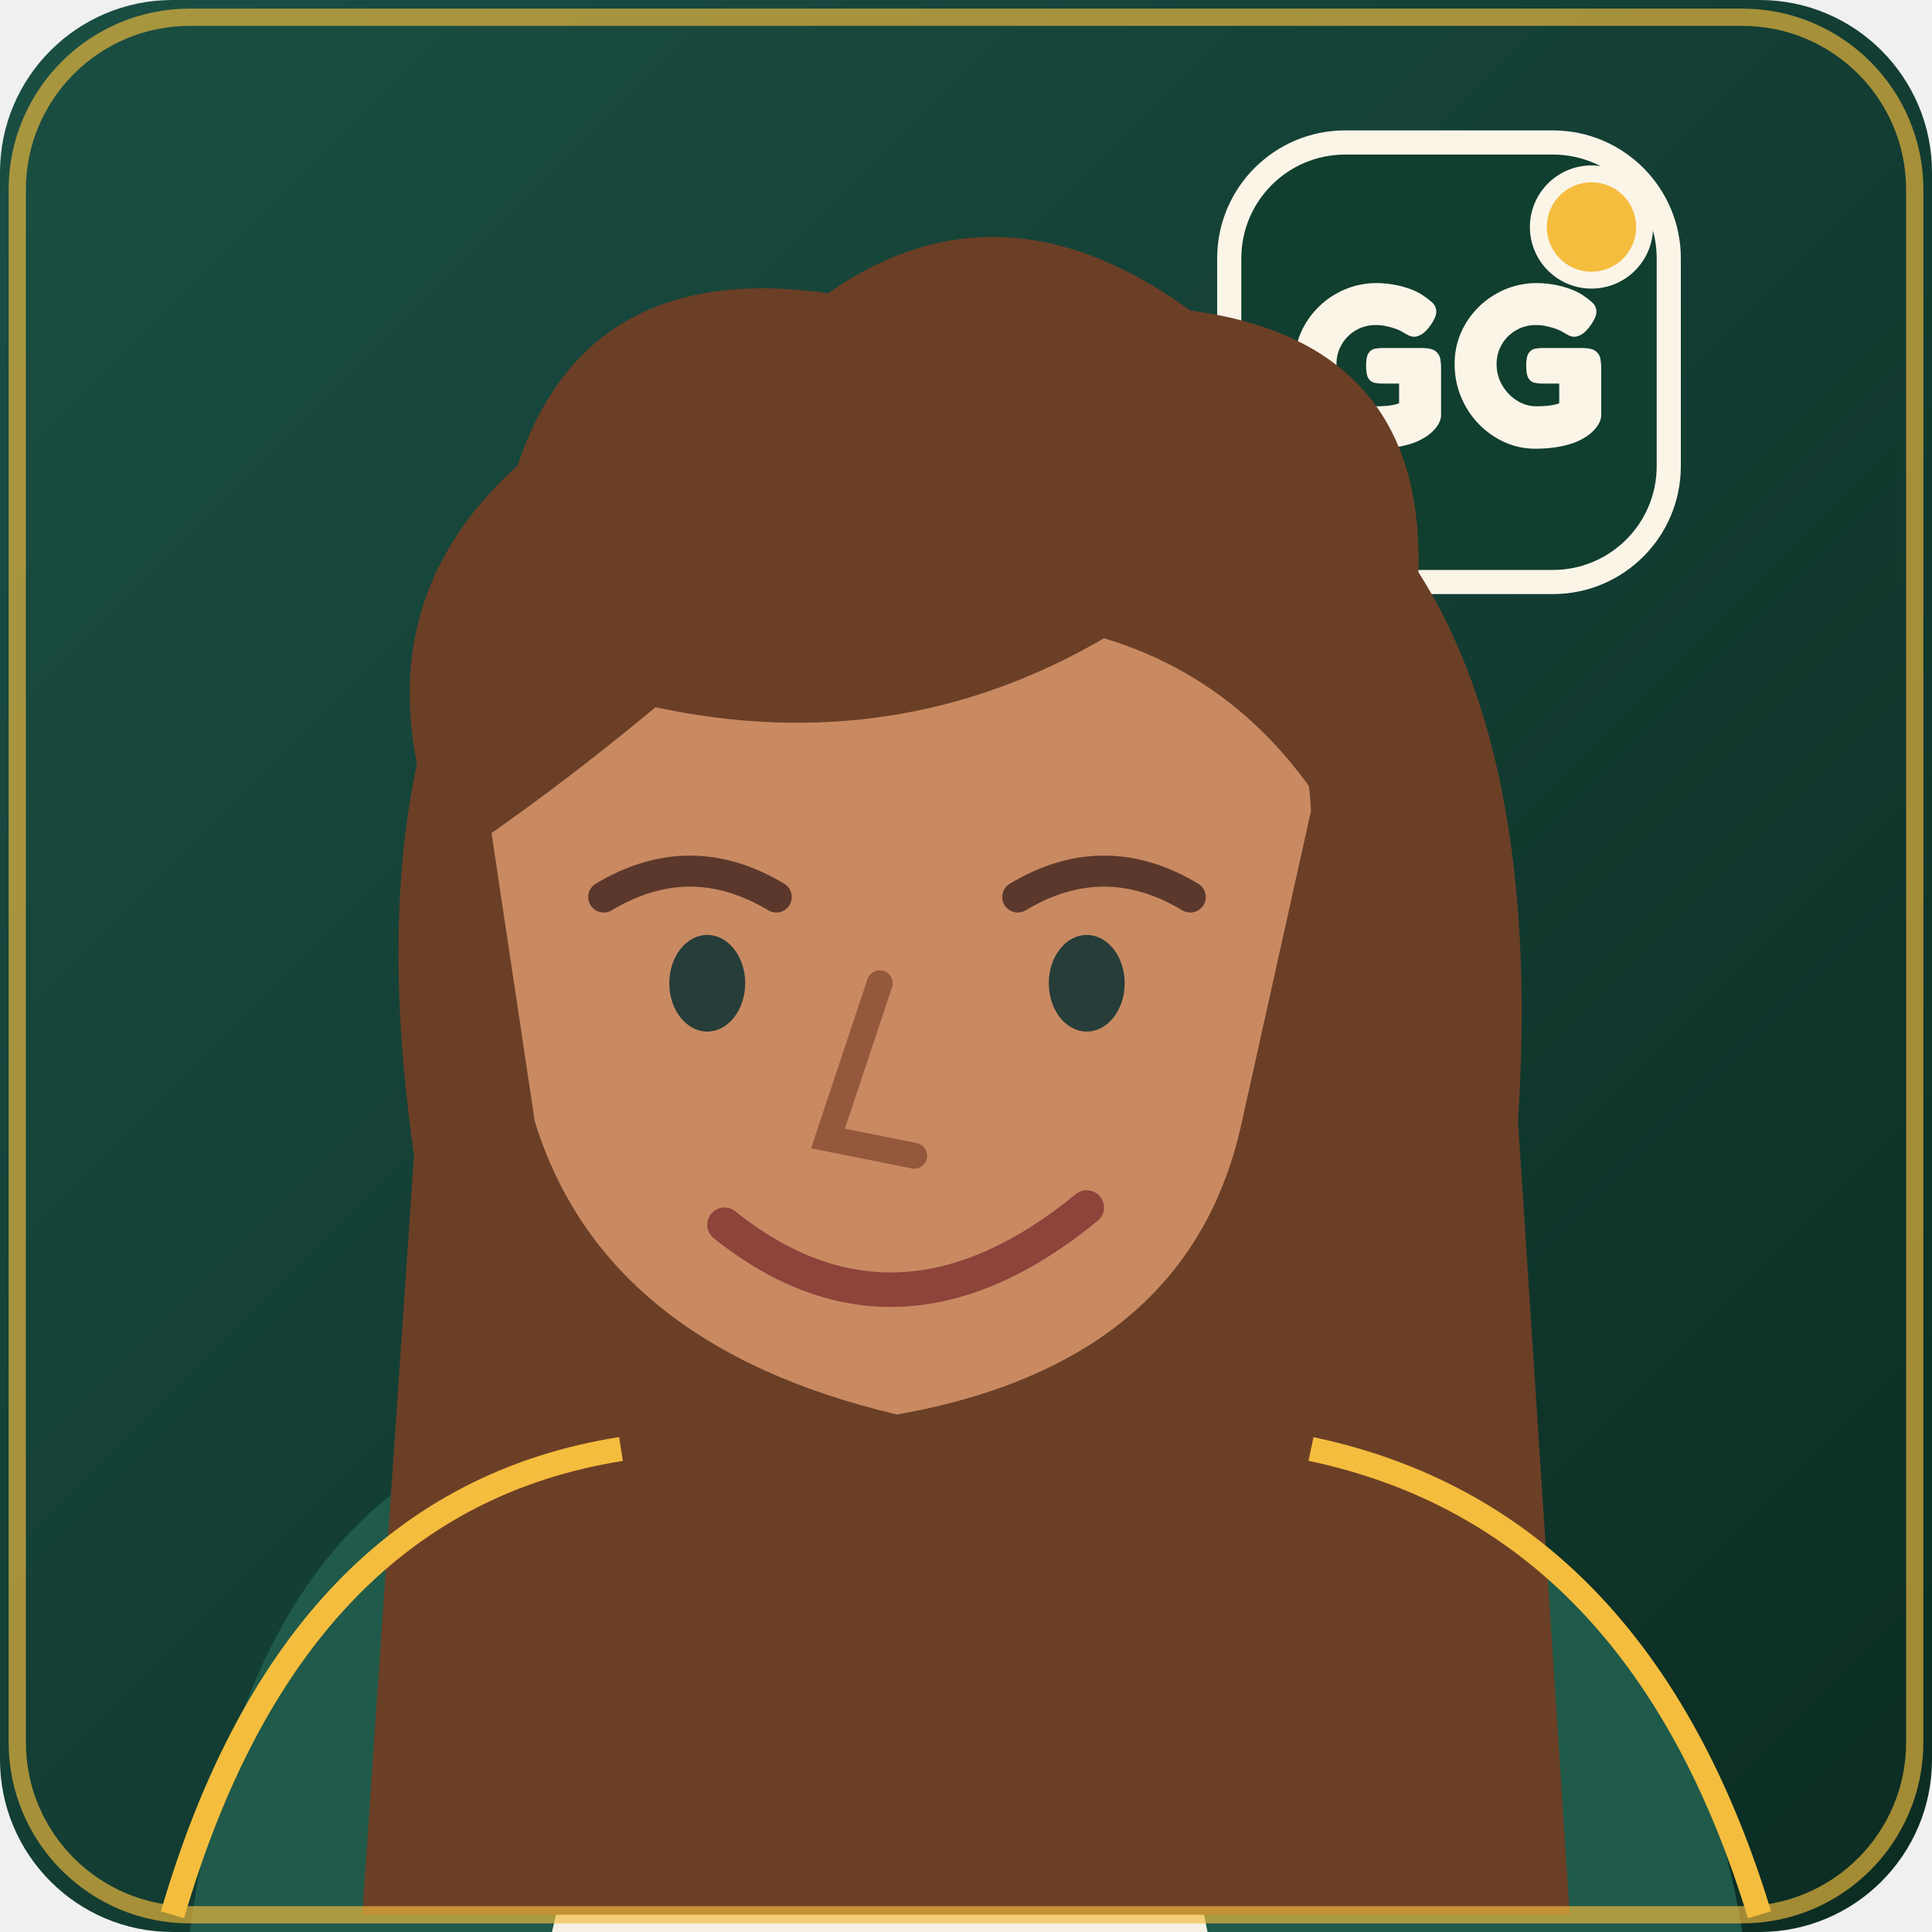
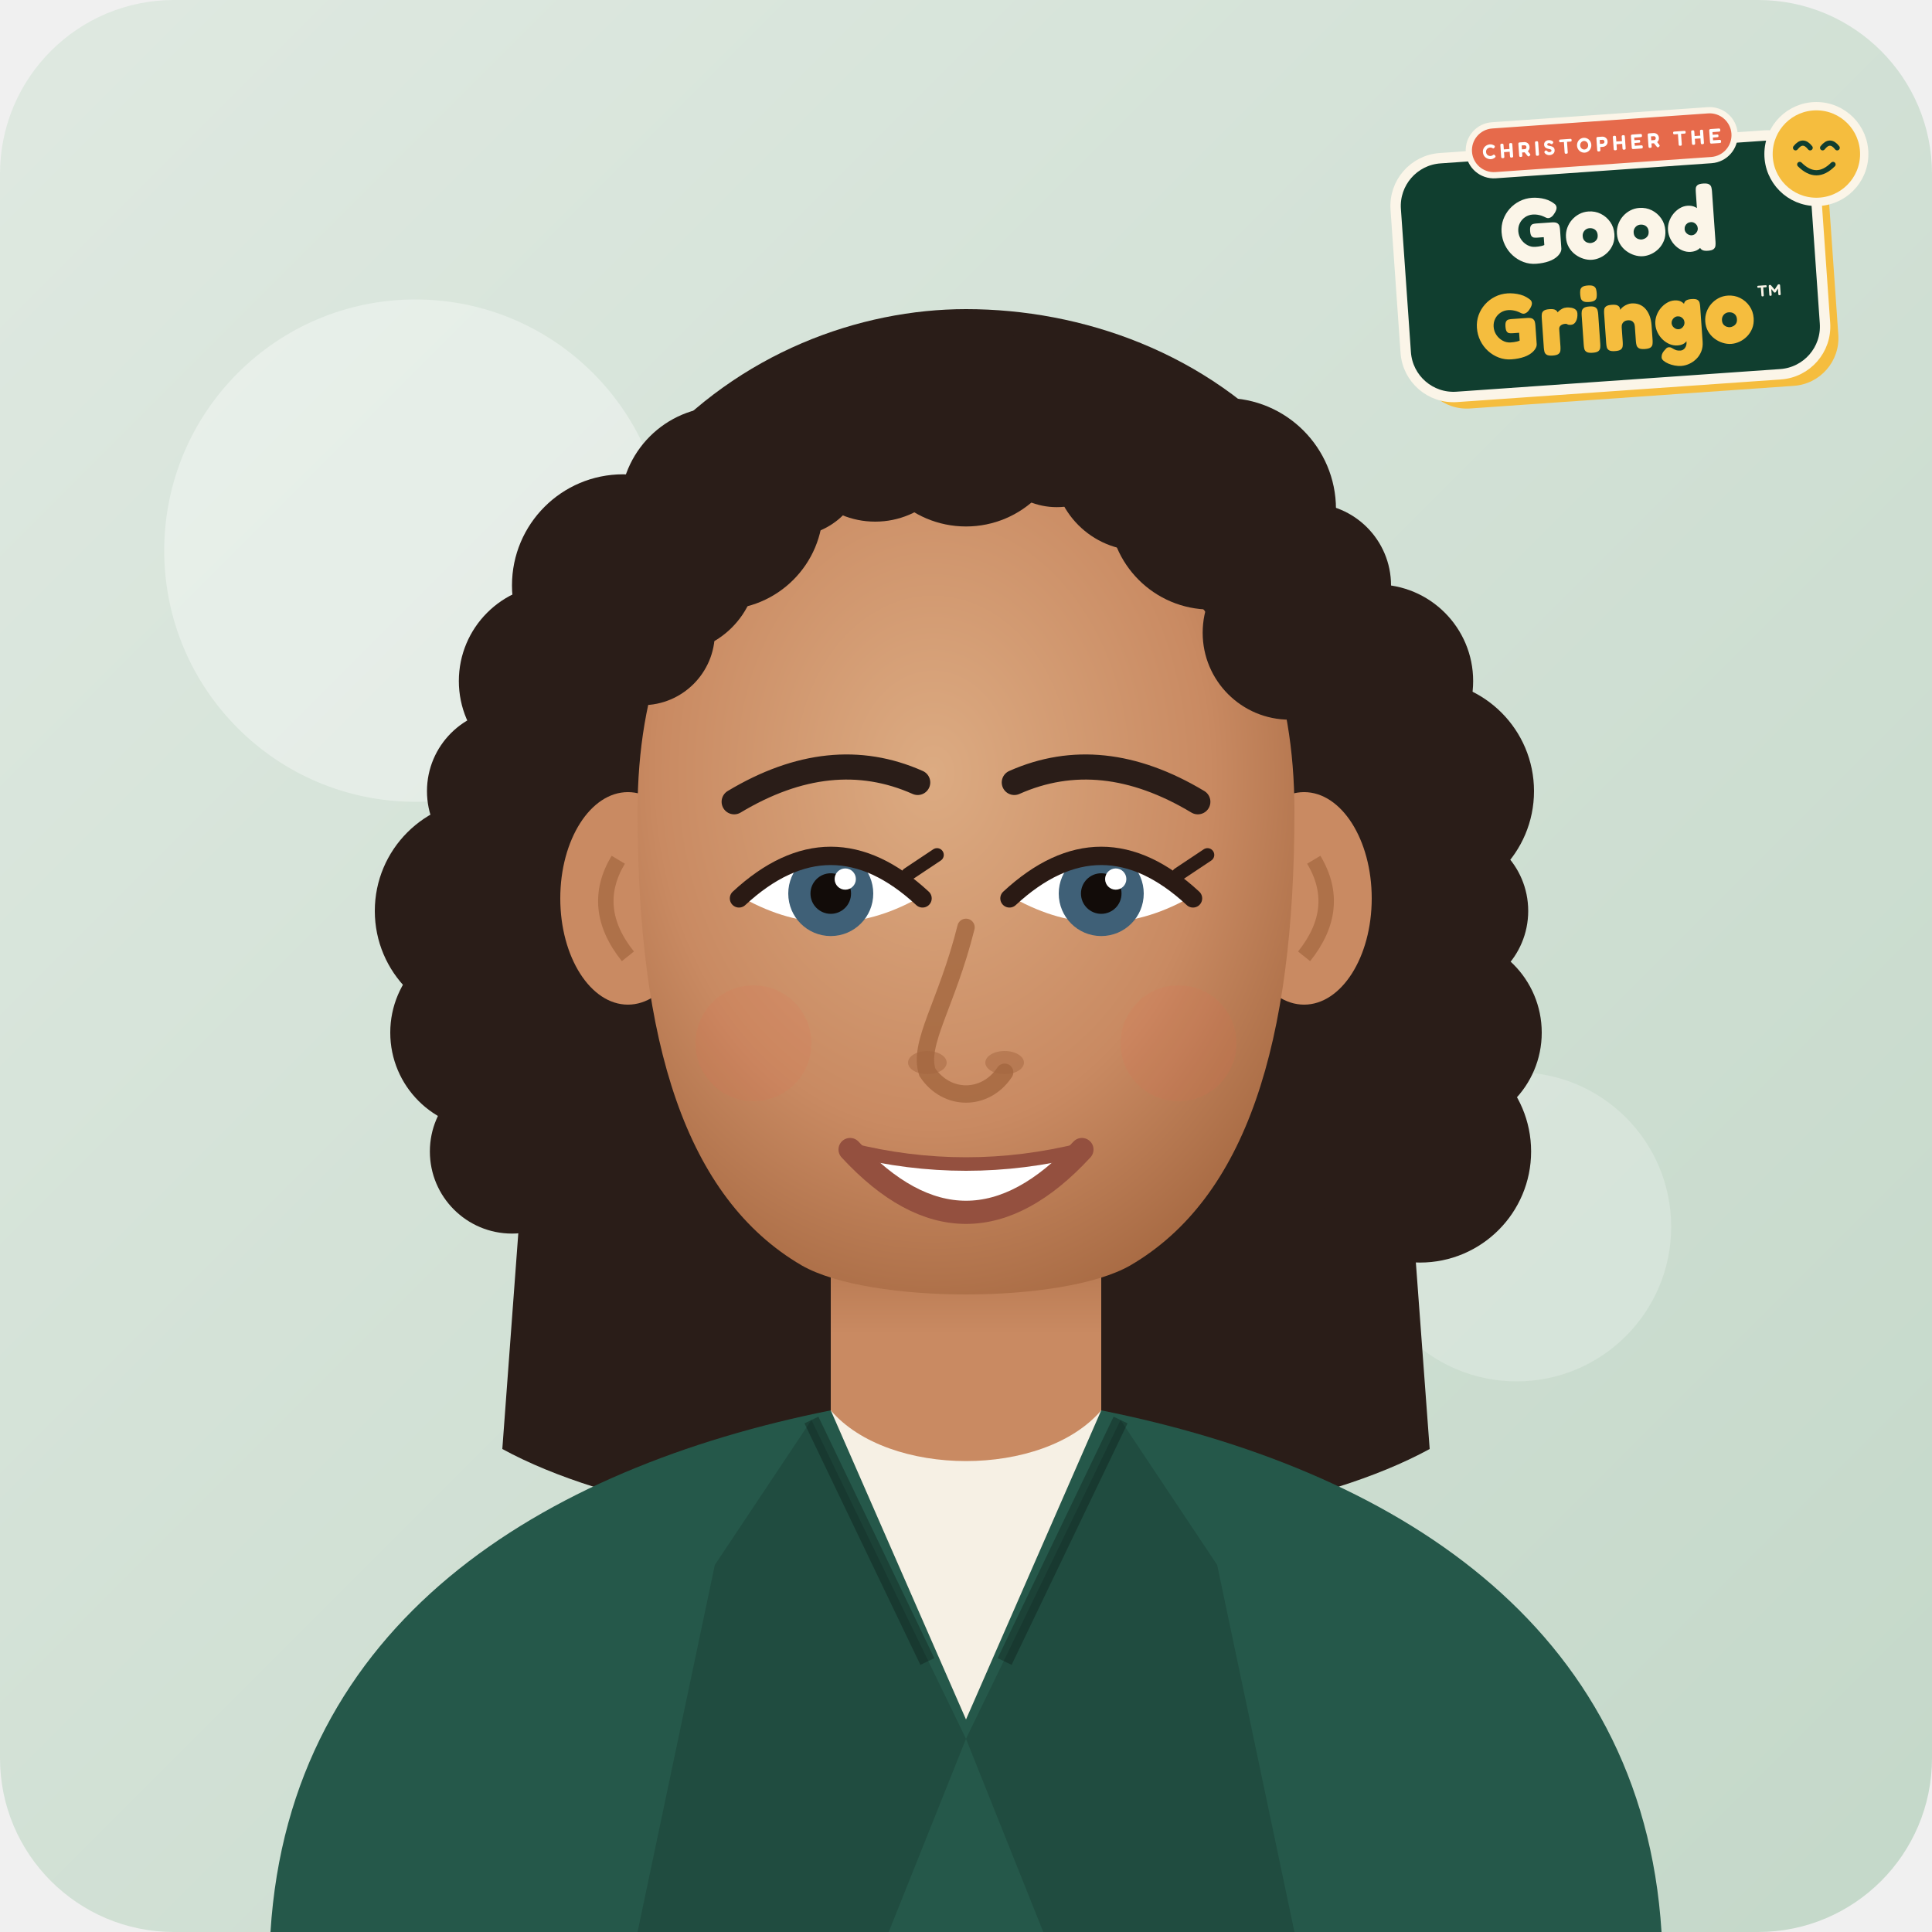
- <svg xmlns="http://www.w3.org/2000/svg" viewBox="0 0 112 112" role="img" aria-label="Cartoon portrait: AI persona, Partnerships, Mexico">
+ <svg xmlns="http://www.w3.org/2000/svg" viewBox="0 0 200 200" role="img" aria-label="Cartoon portrait: AI persona, Partnerships, Mexico">
  <defs>
    <linearGradient id="bg" x1="0" y1="0" x2="1" y2="1">
-       <stop stop-color="#1b4f44" />
-       <stop offset="1" stop-color="#0b2c22" />
+       <stop stop-color="#dfe9e1" />
+       <stop offset="1" stop-color="#c4d8c9" />
+     </linearGradient>
+     <radialGradient id="sk" cx="45%" cy="38%" r="70%">
+       <stop offset="0" stop-color="#dcab82" />
+       <stop offset=".6" stop-color="#c98a62" />
+       <stop offset="1" stop-color="#a3663f" />
+     </radialGradient>
+     <linearGradient id="nk" x1="0" y1="0" x2="0" y2="1">
+       <stop stop-color="#a3663f" />
+       <stop offset=".55" stop-color="#c98a62" />
    </linearGradient>
  </defs>
-   <rect width="112" height="112" rx="10" fill="url(#bg)" />
-   <svg x="70" y="7" width="28" height="28" viewBox="0 0 400 400">
-     <rect x="18" y="18" width="364" height="364" rx="96" fill="#103E2F" stroke="#FBF5E8" stroke-width="20" />
-     <path d="M138.92 271.61Q125.24 271.61 113.175 266.1Q101.11 260.59 91.8 250.9Q82.49 241.21 77.265 228.48Q72.04 215.75 72.04 201.31Q72.04 187.44 77.36 175.375Q82.68 163.31 92.085 154.095Q101.49 144.88 113.84 139.655Q126.19 134.43 140.25 134.43Q146.33 134.43 153.36 135.57Q160.39 136.71 167.135 139.085Q173.88 141.46 178.82 144.88Q182.81 147.54 186.135 150.58Q189.46 153.62 189.46 158.18Q189.46 160.46 188.32 163.12Q187.18 165.78 185.09 168.82Q181.48 174.14 177.87 176.515Q174.26 178.89 171.03 178.89Q168.94 178.89 166.755 177.845Q164.57 176.8 160.77 174.52Q159.63 173.76 156.4 172.525Q153.17 171.29 148.705 170.245Q144.24 169.2 139.3 169.2Q130.37 169.2 122.96 173.475Q115.55 177.75 111.18 185.16Q106.81 192.57 106.81 201.69Q106.81 211.0 111.37 218.885Q115.93 226.77 123.435 231.615Q130.94 236.46 139.68 236.46Q143.1 236.46 146.425 236.27Q149.75 236.08 152.98 235.51Q156.21 234.94 158.68 233.99V217.65H144.62Q141.2 217.65 138.16 216.985Q135.12 216.32 133.22 213.28Q131.32 210.24 131.32 202.83Q131.32 195.42 133.41 192.38Q135.5 189.34 138.73 188.77Q141.96 188.2 145.19 188.2H178.44Q186.04 188.39 189.08 190.955Q192.12 193.52 192.785 197.13Q193.45 200.74 193.45 204.73V243.68Q193.45 249.0 188.89 254.605Q184.33 260.21 176.54 264.2Q171.79 266.67 165.9 268.285Q160.01 269.9 153.265 270.755Q146.52 271.61 138.92 271.61ZM271.53 271.61Q257.85 271.61 245.785 266.1Q233.72 260.59 224.41 250.9Q215.1 241.21 209.875 228.48Q204.65 215.75 204.65 201.31Q204.65 187.44 209.97 175.375Q215.29 163.31 224.695 154.095Q234.1 144.88 246.45 139.655Q258.8 134.43 272.86 134.43Q278.94 134.43 285.97 135.57Q293.0 136.71 299.745 139.085Q306.49 141.46 311.43 144.88Q315.42 147.54 318.745 150.58Q322.07 153.62 322.07 158.18Q322.07 160.46 320.93 163.12Q319.79 165.78 317.7 168.82Q314.09 174.14 310.48 176.515Q306.87 178.89 303.64 178.89Q301.55 178.89 299.365 177.845Q297.18 176.8 293.38 174.52Q292.24 173.76 289.01 172.525Q285.78 171.29 281.315 170.245Q276.85 169.2 271.91 169.2Q262.98 169.2 255.57 173.475Q248.16 177.75 243.79 185.16Q239.42 192.57 239.42 201.69Q239.42 211.0 243.98 218.885Q248.54 226.77 256.045 231.615Q263.55 236.46 272.29 236.46Q275.71 236.46 279.035 236.27Q282.36 236.08 285.59 235.51Q288.82 234.94 291.29 233.99V217.65H277.23Q273.81 217.65 270.77 216.985Q267.73 216.32 265.83 213.28Q263.93 210.24 263.93 202.83Q263.93 195.42 266.02 192.38Q268.11 189.34 271.34 188.77Q274.57 188.2 277.8 188.2H311.05Q318.65 188.39 321.69 190.955Q324.73 193.52 325.395 197.13Q326.06 200.74 326.06 204.73V243.68Q326.06 249.0 321.5 254.605Q316.94 260.21 309.15 264.2Q304.4 266.67 298.51 268.285Q292.62 269.9 285.875 270.755Q279.13 271.61 271.53 271.61Z" fill="#FBF5E8" />
-     <circle cx="318" cy="88" r="44" fill="#F5BD3E" stroke="#FBF5E8" stroke-width="14" />
+   <rect width="200" height="200" rx="18" fill="url(#bg)" />
+   <circle cx="43" cy="57" r="26" fill="#fff" opacity=".35" />
+   <circle cx="157" cy="127" r="16" fill="#fff" opacity=".22" />
+   <path d="M56 96 C50 50 78 32 100 32 C124 32 152 50 144 96 L148 150 C126 162 74 162 52 150 Z" fill="#2a1d18" />
+   <circle cx="53.0" cy="119.2" r="8.5" fill="#2a1d18" />
+   <circle cx="50.4" cy="106.9" r="10.0" fill="#2a1d18" />
+   <circle cx="50.3" cy="94.3" r="11.5" fill="#2a1d18" />
+   <circle cx="52.7" cy="81.9" r="8.5" fill="#2a1d18" />
+   <circle cx="57.5" cy="70.5" r="10.0" fill="#2a1d18" />
+   <circle cx="64.5" cy="60.6" r="11.5" fill="#2a1d18" />
+   <circle cx="73.2" cy="52.7" r="8.5" fill="#2a1d18" />
+   <circle cx="83.4" cy="47.2" r="10.0" fill="#2a1d18" />
+   <circle cx="94.4" cy="44.4" r="11.5" fill="#2a1d18" />
+   <circle cx="105.6" cy="44.4" r="8.5" fill="#2a1d18" />
+   <circle cx="116.6" cy="47.2" r="10.0" fill="#2a1d18" />
+   <circle cx="126.8" cy="52.7" r="11.5" fill="#2a1d18" />
+   <circle cx="135.5" cy="60.6" r="8.5" fill="#2a1d18" />
+   <circle cx="142.5" cy="70.5" r="10.0" fill="#2a1d18" />
+   <circle cx="147.3" cy="81.9" r="11.5" fill="#2a1d18" />
+   <circle cx="149.7" cy="94.3" r="8.5" fill="#2a1d18" />
+   <circle cx="149.6" cy="106.9" r="10.0" fill="#2a1d18" />
+   <circle cx="147.0" cy="119.2" r="11.5" fill="#2a1d18" />
+   <path d="M28 200 C30 168 56 152 86 146 L114 146 C144 152 170 168 172 200 Z" fill="#25584a" />
+   <path d="M86 146 L100 178 L114 146 Z" fill="#f6f0e4" />
+   <path d="M84 147 L100 180 L92 200 L66 200 L74 162 Z M116 147 L100 180 L108 200 L134 200 L126 162 Z" fill="#000" fill-opacity=".14" />
+   <path d="M84 147 L96 172 M116 147 L104 172" stroke="#000" stroke-opacity=".25" stroke-width="1.6" />
+   <path d="M86 122 L86 146 C92 153 108 153 114 146 L114 122 Z" fill="url(#nk)" />
+   <ellipse cx="65" cy="93" rx="7" ry="11" fill="#c98a62" />
+   <ellipse cx="135" cy="93" rx="7" ry="11" fill="#c98a62" />
+   <path d="M64 89 Q61 94 65 99 M136 89 Q139 94 135 99" fill="none" stroke="#a3663f" stroke-width="1.6" opacity=".7" />
+   <path d="M66 84 C66 58 82 47 100 47 C118 47 134 58 134 84 C134 108 129 124 117 131 C110 135 90 135 83 131 C71 124 66 108 66 84 Z" fill="url(#sk)" />
+   <path d="M76 83 Q86 77 95 81" fill="none" stroke="#2a1d18" stroke-width="2.6" stroke-linecap="round" />
+   <path d="M105 81 Q114 77 124 83" fill="none" stroke="#2a1d18" stroke-width="2.6" stroke-linecap="round" />
+   <path d="M77 93 Q86 85 95 93 Q86 98 77 93 Z" fill="#ffffff" />
+   <circle cx="86" cy="92.5" r="4.4" fill="#3f6077" />
+   <circle cx="86" cy="92.5" r="2.1" fill="#120c09" />
+   <circle cx="87.5" cy="91" r="1.1" fill="#fff" />
+   <path d="M76.5 93 Q86 84.2 95.5 93" fill="none" stroke="#2a1a14" stroke-width="1.9" stroke-linecap="round" />
+   <path d="M94 90.5 l3 -2" stroke="#2a1a14" stroke-width="1.4" stroke-linecap="round" />
+   <path d="M105 93 Q114 85 123 93 Q114 98 105 93 Z" fill="#ffffff" />
+   <circle cx="114" cy="92.5" r="4.4" fill="#3f6077" />
+   <circle cx="114" cy="92.5" r="2.1" fill="#120c09" />
+   <circle cx="115.5" cy="91" r="1.1" fill="#fff" />
+   <path d="M104.5 93 Q114 84.2 123.5 93" fill="none" stroke="#2a1a14" stroke-width="1.9" stroke-linecap="round" />
+   <path d="M122 90.5 l3 -2" stroke="#2a1a14" stroke-width="1.4" stroke-linecap="round" />
+   <path d="M100 96 C98 104 95 108 96 111 C98 114 102 114 104 111" fill="none" stroke="#a3663f" stroke-width="1.8" stroke-linecap="round" opacity=".8" />
+   <ellipse cx="96" cy="110" rx="2" ry="1.2" fill="#a3663f" opacity=".5" />
+   <ellipse cx="104" cy="110" rx="2" ry="1.2" fill="#a3663f" opacity=".5" />
+   <path d="M88 119 Q100 132 112 119 Q100 122 88 119 Z" fill="#fff" />
+   <path d="M88 119 Q100 132 112 119" fill="none" stroke="#94503f" stroke-width="2.4" stroke-linecap="round" />
+   <path d="M88 119 Q100 122 112 119" fill="none" stroke="#94503f" stroke-width="1.4" />
+   <circle cx="78" cy="108" r="6" fill="#e66a4b" opacity=".12" />
+   <circle cx="122" cy="108" r="6" fill="#e66a4b" opacity=".12" />
+   <circle cx="66.5" cy="65.5" r="7.5" fill="#2a1d18" />
+   <circle cx="69.4" cy="58.6" r="9.0" fill="#2a1d18" />
+   <circle cx="74.7" cy="52.6" r="10.5" fill="#2a1d18" />
+   <circle cx="82.0" cy="48.0" r="7.5" fill="#2a1d18" />
+   <circle cx="90.6" cy="45.0" r="9.0" fill="#2a1d18" />
+   <circle cx="100.0" cy="44.0" r="10.5" fill="#2a1d18" />
+   <circle cx="109.4" cy="45.0" r="7.5" fill="#2a1d18" />
+   <circle cx="118.0" cy="48.0" r="9.0" fill="#2a1d18" />
+   <circle cx="125.3" cy="52.6" r="10.5" fill="#2a1d18" />
+   <circle cx="130.6" cy="58.6" r="7.5" fill="#2a1d18" />
+   <circle cx="133.5" cy="65.5" r="9.0" fill="#2a1d18" />
+   <svg x="140" y="6" width="56" height="41" viewBox="0 0 520 380">
+     <g transform="rotate(-4 260 200)">
+       <rect x="58" y="96" width="404" height="230" rx="46" fill="#F5BD3E" />
+       <rect x="46" y="84" width="404" height="230" rx="46" fill="#103E2F" stroke="#FBF5E8" stroke-width="10" />
+       <path d="M176.94 191.672Q170.604 191.672 165.016 189.12Q159.428 186.568 155.116 182.08Q150.804 177.592 148.384 171.696Q145.964 165.8 145.964 159.112Q145.964 152.688 148.428 147.1Q150.892 141.512 155.248 137.244Q159.604 132.976 165.324 130.556Q171.044 128.136 177.556 128.136Q180.372 128.136 183.628 128.664Q186.884 129.192 190.008 130.292Q193.132 131.392 195.42 132.976Q197.268 134.208 198.808 135.616Q200.348 137.024 200.348 139.136Q200.348 140.192 199.82 141.424Q199.292 142.656 198.324 144.064Q196.652 146.528 194.98 147.628Q193.308 148.728 191.812 148.728Q190.844 148.728 189.832 148.244Q188.82 147.76 187.06 146.704Q186.532 146.352 185.036 145.78Q183.54 145.208 181.472 144.724Q179.404 144.24 177.116 144.24Q172.98 144.24 169.548 146.22Q166.116 148.2 164.092 151.632Q162.068 155.064 162.068 159.288Q162.068 163.6 164.18 167.252Q166.292 170.904 169.768 173.148Q173.244 175.392 177.292 175.392Q178.876 175.392 180.416 175.304Q181.956 175.216 183.452 174.952Q184.948 174.688 186.092 174.248V166.68H179.58Q177.996 166.68 176.588 166.372Q175.18 166.064 174.3 164.656Q173.42 163.248 173.42 159.816Q173.42 156.384 174.388 154.976Q175.356 153.568 176.852 153.304Q178.348 153.04 179.844 153.04H195.244Q198.764 153.128 200.172 154.316Q201.58 155.504 201.888 157.176Q202.196 158.848 202.196 160.696V178.736Q202.196 181.2 200.084 183.796Q197.972 186.392 194.364 188.24Q192.164 189.384 189.436 190.132Q186.708 190.88 183.584 191.276Q180.46 191.672 176.94 191.672ZM230.796 191.584Q226.748 191.584 222.612 189.956Q218.476 188.328 215.0 185.292Q211.524 182.256 209.456 177.988Q207.388 173.72 207.388 168.44Q207.388 163.6 209.236 159.376Q211.084 155.152 214.296 151.94Q217.508 148.728 221.688 146.88Q225.868 145.032 230.62 145.032Q237.132 145.032 242.412 148.156Q247.692 151.28 250.86 156.56Q254.028 161.84 254.028 168.352Q254.028 173.896 251.916 178.208Q249.804 182.52 246.372 185.512Q242.94 188.504 238.848 190.044Q234.756 191.584 230.796 191.584ZM230.62 175.48Q231.94 175.48 233.656 174.82Q235.372 174.16 236.648 172.576Q237.924 170.992 237.924 168.264Q237.924 166.064 237.0 164.48Q236.076 162.896 234.404 162.016Q232.732 161.136 230.532 161.136Q228.596 161.136 227.012 162.06Q225.428 162.984 224.46 164.612Q223.492 166.24 223.492 168.352Q223.492 170.992 224.724 172.576Q225.956 174.16 227.628 174.82Q229.3 175.48 230.62 175.48ZM279.9 191.584Q275.852 191.584 271.716 189.956Q267.58 188.328 264.104 185.292Q260.628 182.256 258.56 177.988Q256.492 173.72 256.492 168.44Q256.492 163.6 258.34 159.376Q260.188 155.152 263.4 151.94Q266.612 148.728 270.792 146.88Q274.972 145.032 279.724 145.032Q286.236 145.032 291.516 148.156Q296.796 151.28 299.964 156.56Q303.132 161.84 303.132 168.352Q303.132 173.896 301.02 178.208Q298.908 182.52 295.476 185.512Q292.044 188.504 287.952 190.044Q283.86 191.584 279.9 191.584ZM279.724 175.48Q281.044 175.48 282.76 174.82Q284.476 174.16 285.752 172.576Q287.028 170.992 287.028 168.264Q287.028 166.064 286.104 164.48Q285.18 162.896 283.508 162.016Q281.836 161.136 279.636 161.136Q277.7 161.136 276.116 162.06Q274.532 162.984 273.564 164.612Q272.596 166.24 272.596 168.352Q272.596 170.992 273.828 172.576Q275.06 174.16 276.732 174.82Q278.404 175.48 279.724 175.48ZM326.012 190.616Q322.052 190.616 318.4 188.812Q314.748 187.008 311.888 183.884Q309.028 180.76 307.356 176.712Q305.684 172.664 305.684 168.264Q305.684 164.04 307.356 160.08Q309.028 156.12 311.932 152.996Q314.836 149.872 318.488 148.024Q322.14 146.176 326.012 146.176Q330.236 146.176 333.316 147.98Q336.396 149.784 338.42 152.864Q340.444 155.944 341.456 159.904Q342.468 163.864 342.556 168.088Q342.644 172.4 341.676 176.404Q340.708 180.408 338.684 183.62Q336.66 186.832 333.536 188.724Q330.412 190.616 326.012 190.616ZM328.124 174.776Q329.796 174.776 331.204 173.896Q332.612 173.016 333.492 171.564Q334.372 170.112 334.372 168.44Q334.372 166.68 333.536 165.272Q332.7 163.864 331.292 162.984Q329.884 162.104 328.036 162.104Q326.276 162.104 324.824 162.94Q323.372 163.776 322.536 165.228Q321.7 166.68 321.7 168.44Q321.7 170.112 322.58 171.564Q323.46 173.016 324.956 173.896Q326.452 174.776 328.124 174.776ZM342.556 190.704Q339.036 190.704 337.276 189.648Q335.516 188.592 334.9 186.304V133.944Q334.9 132.008 335.12 130.16Q335.34 128.312 336.924 127.124Q338.508 125.936 342.468 125.936Q346.516 125.936 348.144 127.08Q349.772 128.224 350.124 130.028Q350.476 131.832 350.476 133.856V182.696Q350.476 184.632 350.124 186.48Q349.772 188.328 348.144 189.516Q346.516 190.704 342.556 190.704Z" fill="#FBF5E8" />
+       <path d="M146.888 281.672Q140.552 281.672 134.964 279.12Q129.376 276.568 125.064 272.08Q120.752 267.592 118.332 261.696Q115.912 255.8 115.912 249.112Q115.912 242.688 118.376 237.1Q120.84 231.512 125.196 227.244Q129.552 222.976 135.272 220.556Q140.992 218.136 147.504 218.136Q150.32 218.136 153.576 218.664Q156.832 219.192 159.956 220.292Q163.08 221.392 165.368 222.976Q167.216 224.208 168.756 225.616Q170.296 227.024 170.296 229.136Q170.296 230.192 169.768 231.424Q169.24 232.656 168.272 234.064Q166.6 236.528 164.928 237.628Q163.256 238.728 161.76 238.728Q160.792 238.728 159.78 238.244Q158.768 237.76 157.008 236.704Q156.48 236.352 154.984 235.78Q153.488 235.208 151.42 234.724Q149.352 234.24 147.064 234.24Q142.928 234.24 139.496 236.22Q136.064 238.2 134.04 241.632Q132.016 245.064 132.016 249.288Q132.016 253.6 134.128 257.252Q136.24 260.904 139.716 263.148Q143.192 265.392 147.24 265.392Q148.824 265.392 150.364 265.304Q151.904 265.216 153.4 264.952Q154.896 264.688 156.04 264.248V256.68H149.528Q147.944 256.68 146.536 256.372Q145.128 256.064 144.248 254.656Q143.368 253.248 143.368 249.816Q143.368 246.384 144.336 244.976Q145.304 243.568 146.8 243.304Q148.296 243.04 149.792 243.04H165.192Q168.712 243.128 170.12 244.316Q171.528 245.504 171.836 247.176Q172.144 248.848 172.144 250.696V268.736Q172.144 271.2 170.032 273.796Q167.92 276.392 164.312 278.24Q162.112 279.384 159.384 280.132Q156.656 280.88 153.532 281.276Q150.408 281.672 146.888 281.672ZM186.664 280.792Q182.704 280.792 181.032 279.604Q179.36 278.416 179.052 276.524Q178.744 274.632 178.744 272.696V244.008Q178.744 241.984 179.096 240.18Q179.448 238.376 181.12 237.232Q182.792 236.088 186.752 236.088Q190.624 236.088 192.252 237.144Q193.88 238.2 194.232 239.476Q194.584 240.752 194.584 241.456L193.176 240.928Q193.176 240.928 193.88 240.136Q194.584 239.344 195.948 238.288Q197.312 237.232 199.204 236.44Q201.096 235.648 203.472 235.648Q204.264 235.648 205.452 235.78Q206.64 235.912 208.004 236.264Q209.368 236.616 210.556 237.32Q211.744 238.024 212.492 239.168Q213.24 240.312 213.24 241.984Q213.24 246.384 211.348 249.464Q209.456 252.544 206.376 252.544Q204.704 252.544 204.0 252.324Q203.296 252.104 202.988 251.884Q202.68 251.664 202.284 251.444Q201.888 251.224 200.832 251.224Q199.512 251.224 198.412 251.532Q197.312 251.84 196.476 252.456Q195.64 253.072 195.2 253.908Q194.76 254.744 194.76 255.712V272.872Q194.76 274.808 194.408 276.656Q194.056 278.504 192.384 279.648Q190.712 280.792 186.664 280.792ZM225.12 280.792Q221.16 280.792 219.488 279.604Q217.816 278.416 217.508 276.568Q217.2 274.72 217.2 272.784V244.096Q217.2 242.16 217.552 240.356Q217.904 238.552 219.576 237.364Q221.248 236.176 225.208 236.176Q229.168 236.176 230.796 237.364Q232.424 238.552 232.776 240.4Q233.128 242.248 233.128 244.272V272.872Q233.128 274.808 232.776 276.656Q232.424 278.504 230.796 279.648Q229.168 280.792 225.12 280.792ZM225.12 231.864Q221.16 231.864 219.488 230.676Q217.816 229.488 217.508 227.64Q217.2 225.792 217.2 223.856Q217.2 221.832 217.552 220.028Q217.904 218.224 219.576 217.08Q221.248 215.936 225.208 215.936Q229.168 215.936 230.796 217.124Q232.424 218.312 232.776 220.16Q233.128 222.008 233.128 223.944Q233.128 225.88 232.776 227.728Q232.424 229.576 230.796 230.72Q229.168 231.864 225.12 231.864ZM246.768 280.704Q242.808 280.704 241.136 279.516Q239.464 278.328 239.156 276.48Q238.848 274.632 238.848 272.696V243.744Q238.848 241.808 239.2 240.048Q239.552 238.288 241.224 237.188Q242.896 236.088 246.856 236.088Q250.464 236.088 252.092 237.012Q253.72 237.936 254.16 239.256Q254.6 240.576 254.556 241.676Q254.512 242.776 254.688 243.04L253.984 243.568Q253.896 242.248 254.996 240.928Q256.096 239.608 257.9 238.508Q259.704 237.408 261.772 236.748Q263.84 236.088 265.688 236.088Q270.088 236.088 273.432 237.76Q276.776 239.432 279.02 242.468Q281.264 245.504 282.408 249.552Q283.552 253.6 283.552 258.352V272.784Q283.552 274.72 283.2 276.568Q282.848 278.416 281.22 279.56Q279.592 280.704 275.544 280.704Q271.496 280.704 269.824 279.516Q268.152 278.328 267.8 276.48Q267.448 274.632 267.448 272.696V258.352Q267.448 256.328 266.7 254.92Q265.952 253.512 264.588 252.764Q263.224 252.016 261.2 252.016Q259.264 252.016 257.812 252.808Q256.36 253.6 255.568 255.008Q254.776 256.416 254.776 258.352V272.784Q254.776 274.72 254.424 276.568Q254.072 278.416 252.444 279.56Q250.816 280.704 246.768 280.704ZM309.336 299.36Q306.256 299.36 303.044 298.524Q299.832 297.688 297.104 296.28Q294.376 294.872 292.704 293.244Q291.032 291.616 291.032 290.032Q291.032 288.272 291.692 286.776Q292.352 285.28 293.672 283.872Q295.08 282.376 296.136 281.496Q297.192 280.616 298.688 280.616Q300.008 280.616 301.02 281.232Q302.032 281.848 303.088 282.596Q304.144 283.344 305.684 283.96Q307.224 284.576 309.6 284.576Q310.92 284.576 312.064 284.004Q313.208 283.432 314.044 282.42Q314.88 281.408 315.408 280.044Q315.936 278.68 315.936 277.096V240.84Q316.288 238.2 318.136 237.056Q319.984 235.912 323.768 235.912Q327.64 235.912 329.224 237.056Q330.808 238.2 331.116 240.004Q331.424 241.808 331.424 243.744V277.624Q331.424 282.816 329.444 286.864Q327.464 290.912 324.208 293.684Q320.952 296.456 317.08 297.908Q313.208 299.36 309.336 299.36ZM307.136 279.472Q303.264 279.472 299.7 277.712Q296.136 275.952 293.32 272.872Q290.504 269.792 288.876 265.876Q287.248 261.96 287.248 257.648Q287.248 253.512 288.876 249.64Q290.504 245.768 293.364 242.732Q296.224 239.696 299.788 237.892Q303.352 236.088 307.136 236.088Q311.008 236.088 313.516 237.672Q316.024 239.256 317.476 242.16Q318.928 245.064 319.544 249.068Q320.16 253.072 320.16 257.912Q320.16 264.6 319.06 269.44Q317.96 274.28 315.144 276.876Q312.328 279.472 307.136 279.472ZM309.248 263.984Q310.92 263.984 312.284 263.104Q313.648 262.224 314.484 260.816Q315.32 259.408 315.32 257.824Q315.32 256.064 314.484 254.656Q313.648 253.248 312.24 252.412Q310.832 251.576 309.072 251.576Q307.4 251.576 305.992 252.456Q304.584 253.336 303.748 254.744Q302.912 256.152 302.912 257.824Q302.912 259.408 303.792 260.816Q304.672 262.224 306.124 263.104Q307.576 263.984 309.248 263.984ZM358.704 281.584Q354.656 281.584 350.52 279.956Q346.384 278.328 342.908 275.292Q339.432 272.256 337.364 267.988Q335.296 263.72 335.296 258.44Q335.296 253.6 337.144 249.376Q338.992 245.152 342.204 241.94Q345.416 238.728 349.596 236.88Q353.776 235.032 358.528 235.032Q365.04 235.032 370.32 238.156Q375.6 241.28 378.768 246.56Q381.936 251.84 381.936 258.352Q381.936 263.896 379.824 268.208Q377.712 272.52 374.28 275.512Q370.848 278.504 366.756 280.044Q362.664 281.584 358.704 281.584ZM358.528 265.48Q359.848 265.48 361.564 264.82Q363.28 264.16 364.556 262.576Q365.832 260.992 365.832 258.264Q365.832 256.064 364.908 254.48Q363.984 252.896 362.312 252.016Q360.64 251.136 358.44 251.136Q356.504 251.136 354.92 252.06Q353.336 252.984 352.368 254.612Q351.4 256.24 351.4 258.352Q351.4 260.992 352.632 262.576Q353.864 264.16 355.536 264.82Q357.208 265.48 358.528 265.48Z" fill="#F5BD3E" />
+       <path d="M395.59 227.639Q395.845 227.639 396.059 227.684Q396.273 227.729 396.412 227.933Q396.55 228.137 396.55 228.621Q396.55 229.09 396.41 229.3Q396.269 229.51 396.048 229.553Q395.827 229.596 395.572 229.596H393.157V237.029Q393.157 237.317 393.1 237.572Q393.044 237.827 392.812 237.985Q392.579 238.143 392.02 238.143Q391.484 238.143 391.246 237.979Q391.008 237.816 390.959 237.559Q390.91 237.303 390.91 237.014V229.596H388.473Q388.229 229.596 388.008 229.548Q387.787 229.499 387.646 229.294Q387.505 229.09 387.505 228.61Q387.505 228.137 387.644 227.933Q387.783 227.729 388.01 227.684Q388.237 227.639 388.477 227.639ZM399.635 238.131Q399.107 238.131 398.869 237.972Q398.63 237.812 398.572 237.55Q398.514 237.287 398.514 236.98V228.782Q398.514 228.498 398.572 228.244Q398.63 227.991 398.87 227.826Q399.11 227.661 399.665 227.661Q400.052 227.661 400.241 227.71Q400.43 227.759 400.524 227.837Q400.618 227.916 400.715 228.029L404.094 232.581H403.877L407.259 228.025Q407.387 227.882 407.503 227.808Q407.619 227.732 407.81 227.697Q408.002 227.661 408.339 227.661Q408.883 227.661 409.121 227.826Q409.359 227.991 409.417 228.254Q409.475 228.516 409.475 228.812V237.01Q409.475 237.291 409.417 237.552Q409.359 237.812 409.119 237.972Q408.879 238.131 408.324 238.131Q407.784 238.131 407.546 237.966Q407.308 237.801 407.25 237.533Q407.192 237.265 407.192 236.98V231.632L404.953 234.798Q404.897 234.869 404.792 234.993Q404.687 235.116 404.499 235.212Q404.312 235.308 403.985 235.308Q403.659 235.308 403.47 235.212Q403.28 235.116 403.177 234.998Q403.074 234.88 403.007 234.79L400.783 231.644V237.01Q400.783 237.291 400.725 237.552Q400.667 237.812 400.429 237.972Q400.19 238.131 399.635 238.131Z" fill="#FBF5E8" />
+       <rect x="120" y="56" width="256" height="48" rx="24" fill="#E66A4B" stroke="#FBF5E8" stroke-width="6" />
+       <path d="M140.595 88.335Q139.715 88.335 138.735 88.062Q137.755 87.79 136.812 87.228Q135.87 86.665 135.108 85.798Q134.345 84.93 133.893 83.757Q133.44 82.585 133.44 81.09Q133.44 79.645 133.893 78.51Q134.345 77.375 135.1 76.535Q135.855 75.695 136.798 75.153Q137.74 74.61 138.735 74.34Q139.73 74.07 140.64 74.065Q141.655 74.065 142.415 74.3Q143.175 74.535 143.653 74.792Q144.13 75.05 144.265 75.14Q144.625 75.37 144.945 75.65Q145.265 75.93 145.275 76.375Q145.285 76.62 145.19 76.855Q145.095 77.09 144.915 77.34Q144.595 77.795 144.303 78.005Q144.01 78.215 143.72 78.215Q143.48 78.215 143.265 78.095Q143.05 77.975 142.74 77.775Q142.605 77.68 142.34 77.532Q142.075 77.385 141.633 77.257Q141.19 77.13 140.515 77.13Q139.825 77.13 139.11 77.377Q138.395 77.625 137.8 78.125Q137.205 78.625 136.845 79.392Q136.485 80.16 136.485 81.19Q136.485 82.235 136.853 82.998Q137.22 83.76 137.815 84.26Q138.41 84.76 139.125 85.007Q139.84 85.255 140.515 85.255Q141.115 85.255 141.543 85.142Q141.97 85.03 142.288 84.858Q142.605 84.685 142.815 84.55Q143.035 84.4 143.265 84.28Q143.495 84.16 143.735 84.16Q144.025 84.16 144.31 84.382Q144.595 84.605 144.9 85.075Q145.08 85.35 145.175 85.597Q145.27 85.845 145.26 86.075Q145.25 86.505 144.93 86.778Q144.61 87.05 144.25 87.265Q144.1 87.35 143.643 87.618Q143.185 87.885 142.425 88.11Q141.665 88.335 140.595 88.335ZM160.635 88.175Q159.905 88.175 159.588 87.957Q159.27 87.74 159.198 87.382Q159.125 87.025 159.125 86.64V75.715Q159.125 75.33 159.2 74.983Q159.275 74.635 159.593 74.418Q159.91 74.2 160.655 74.2Q161.4 74.2 161.71 74.418Q162.02 74.635 162.093 74.983Q162.165 75.33 162.165 75.735V86.66Q162.165 87.045 162.09 87.392Q162.015 87.74 161.698 87.957Q161.38 88.175 160.635 88.175ZM152.15 88.175Q151.42 88.175 151.103 87.957Q150.785 87.74 150.713 87.382Q150.64 87.025 150.64 86.64V75.715Q150.64 75.33 150.715 74.983Q150.79 74.635 151.108 74.418Q151.425 74.2 152.17 74.2Q152.915 74.2 153.225 74.418Q153.535 74.635 153.608 74.983Q153.68 75.33 153.68 75.735V86.66Q153.68 87.045 153.605 87.392Q153.53 87.74 153.213 87.957Q152.895 88.175 152.15 88.175ZM153.195 82.455V79.815H159.445L159.44 82.455ZM169.5 88.175Q168.77 88.175 168.453 87.957Q168.135 87.74 168.063 87.382Q167.99 87.025 167.99 86.64V75.71Q167.99 75.33 168.068 74.985Q168.145 74.64 168.463 74.42Q168.78 74.2 169.52 74.2H173.67Q174.505 74.2 175.363 74.502Q176.22 74.805 176.94 75.42Q177.66 76.035 178.103 76.957Q178.545 77.88 178.545 79.135Q178.545 79.98 178.293 80.765Q178.04 81.55 177.538 82.203Q177.035 82.855 176.3 83.328Q175.565 83.8 174.595 84.01H171.03V86.66Q171.03 87.045 170.955 87.392Q170.88 87.74 170.563 87.957Q170.245 88.175 169.5 88.175ZM177.945 87.78Q177.205 88.325 176.763 88.208Q176.32 88.09 175.835 87.425L172.315 82.385L175.745 81.94L178.32 85.635Q178.655 86.125 178.743 86.465Q178.83 86.805 178.64 87.105Q178.45 87.405 177.945 87.78ZM171.03 80.995H173.82Q174.09 80.995 174.39 80.893Q174.69 80.79 174.938 80.562Q175.185 80.335 175.345 79.98Q175.505 79.625 175.505 79.115Q175.505 78.545 175.268 78.125Q175.03 77.705 174.61 77.475Q174.19 77.245 173.63 77.245H171.03ZM185.545 88.19Q184.815 88.19 184.498 87.972Q184.18 87.755 184.108 87.398Q184.035 87.04 184.035 86.655V75.715Q184.035 75.33 184.11 74.983Q184.185 74.635 184.503 74.418Q184.82 74.2 185.565 74.2Q186.31 74.2 186.62 74.418Q186.93 74.635 187.003 74.983Q187.075 75.33 187.075 75.735V86.675Q187.075 87.06 187 87.407Q186.925 87.755 186.608 87.972Q186.29 88.19 185.545 88.19ZM197.3 88.385Q196.235 88.385 195.445 88.125Q194.655 87.865 194.11 87.49Q193.565 87.115 193.238 86.762Q192.91 86.41 192.79 86.225Q192.455 85.79 192.373 85.453Q192.29 85.115 192.46 84.78Q192.63 84.445 193.06 84.05Q193.47 83.675 193.845 83.645Q194.22 83.615 194.578 83.835Q194.935 84.055 195.275 84.46Q195.76 85.05 196.228 85.28Q196.695 85.51 197.22 85.51Q197.88 85.51 198.34 85.343Q198.8 85.175 199.043 84.83Q199.285 84.485 199.285 83.945Q199.285 83.505 198.953 83.232Q198.62 82.96 198.073 82.765Q197.525 82.57 196.853 82.38Q196.18 82.19 195.51 81.925Q195.065 81.76 194.638 81.525Q194.21 81.29 193.838 80.985Q193.465 80.68 193.19 80.26Q192.915 79.84 192.763 79.3Q192.61 78.76 192.61 78.065Q192.61 76.885 193.195 75.968Q193.78 75.05 194.813 74.517Q195.845 73.985 197.17 73.985Q198.07 73.985 198.745 74.14Q199.42 74.295 199.88 74.517Q200.34 74.74 200.613 74.95Q200.885 75.16 200.985 75.275Q201.545 75.8 201.6 76.172Q201.655 76.545 201.18 77.205Q200.67 77.9 200.185 77.98Q199.7 78.06 199.075 77.64Q198.84 77.415 198.598 77.235Q198.355 77.055 198.025 76.95Q197.695 76.845 197.15 76.845Q196.845 76.845 196.563 76.935Q196.28 77.025 196.078 77.185Q195.875 77.345 195.755 77.575Q195.635 77.805 195.635 78.085Q195.635 78.55 195.943 78.83Q196.25 79.11 196.765 79.278Q197.28 79.445 197.908 79.595Q198.535 79.745 199.19 79.945Q199.79 80.14 200.358 80.43Q200.925 80.72 201.365 81.165Q201.805 81.61 202.073 82.27Q202.34 82.93 202.34 83.885Q202.34 85.085 201.878 85.947Q201.415 86.81 200.66 87.345Q199.905 87.88 199.023 88.132Q198.14 88.385 197.3 88.385ZM218.03 74.185Q218.37 74.185 218.655 74.245Q218.94 74.305 219.125 74.578Q219.31 74.85 219.31 75.495Q219.31 76.12 219.123 76.4Q218.935 76.68 218.64 76.738Q218.345 76.795 218.005 76.795H214.785V86.705Q214.785 87.09 214.71 87.43Q214.635 87.77 214.325 87.98Q214.015 88.19 213.27 88.19Q212.555 88.19 212.238 87.972Q211.92 87.755 211.855 87.412Q211.79 87.07 211.79 86.685V76.795H208.54Q208.215 76.795 207.92 76.73Q207.625 76.665 207.438 76.392Q207.25 76.12 207.25 75.48Q207.25 74.85 207.435 74.578Q207.62 74.305 207.923 74.245Q208.225 74.185 208.545 74.185ZM231.1 88.38Q229.653 88.38 228.389 87.832Q227.125 87.285 226.168 86.31Q225.21 85.335 224.665 84.054Q224.12 82.773 224.12 81.309Q224.12 79.805 224.648 78.488Q225.176 77.171 226.111 76.178Q227.045 75.185 228.283 74.625Q229.521 74.065 230.932 74.065Q232.385 74.065 233.649 74.611Q234.913 75.157 235.861 76.137Q236.809 77.117 237.35 78.421Q237.89 79.725 237.89 81.233Q237.89 82.701 237.363 83.996Q236.835 85.29 235.895 86.28Q234.956 87.269 233.73 87.825Q232.505 88.38 231.1 88.38ZM230.995 85.335Q231.795 85.335 232.498 85.02Q233.2 84.705 233.728 84.15Q234.255 83.595 234.55 82.843Q234.845 82.091 234.845 81.226Q234.845 80.375 234.543 79.63Q234.24 78.885 233.71 78.315Q233.18 77.745 232.488 77.428Q231.797 77.11 231.008 77.11Q230.22 77.11 229.525 77.428Q228.83 77.745 228.3 78.312Q227.77 78.88 227.468 79.63Q227.165 80.379 227.165 81.234Q227.165 82.075 227.47 82.823Q227.776 83.571 228.303 84.135Q228.83 84.7 229.52 85.017Q230.209 85.335 230.995 85.335ZM244.695 88.175Q243.965 88.175 243.648 87.957Q243.33 87.74 243.258 87.382Q243.185 87.025 243.185 86.64V75.715Q243.185 75.335 243.263 74.987Q243.34 74.64 243.66 74.42Q243.98 74.2 244.715 74.2H248.825Q249.65 74.2 250.508 74.505Q251.365 74.81 252.095 75.433Q252.825 76.055 253.273 76.975Q253.72 77.895 253.72 79.14Q253.72 80.37 253.273 81.287Q252.825 82.205 252.093 82.817Q251.36 83.43 250.503 83.735Q249.645 84.04 248.805 84.04H246.23V86.66Q246.23 87.045 246.155 87.392Q246.08 87.74 245.763 87.957Q245.445 88.175 244.695 88.175ZM246.23 80.995H248.825Q249.265 80.995 249.693 80.805Q250.12 80.615 250.408 80.197Q250.695 79.78 250.695 79.115Q250.695 78.555 250.453 78.135Q250.21 77.715 249.788 77.48Q249.365 77.245 248.805 77.245H246.23ZM269.055 88.175Q268.325 88.175 268.008 87.957Q267.69 87.74 267.618 87.382Q267.545 87.025 267.545 86.64V75.715Q267.545 75.33 267.62 74.983Q267.695 74.635 268.013 74.418Q268.33 74.2 269.075 74.2Q269.82 74.2 270.13 74.418Q270.44 74.635 270.513 74.983Q270.585 75.33 270.585 75.735V86.66Q270.585 87.045 270.51 87.392Q270.435 87.74 270.118 87.957Q269.8 88.175 269.055 88.175ZM260.57 88.175Q259.84 88.175 259.523 87.957Q259.205 87.74 259.133 87.382Q259.06 87.025 259.06 86.64V75.715Q259.06 75.33 259.135 74.983Q259.21 74.635 259.528 74.418Q259.845 74.2 260.59 74.2Q261.335 74.2 261.645 74.418Q261.955 74.635 262.028 74.983Q262.1 75.33 262.1 75.735V86.66Q262.1 87.045 262.025 87.392Q261.95 87.74 261.633 87.957Q261.315 88.175 260.57 88.175ZM261.615 82.455V79.815H267.865L267.86 82.455ZM277.965 88.19Q277.235 88.19 276.918 87.972Q276.6 87.755 276.528 87.398Q276.455 87.04 276.455 86.655V75.715Q276.455 74.85 276.798 74.525Q277.14 74.2 278.025 74.2H285.585Q285.985 74.2 286.325 74.275Q286.665 74.35 286.88 74.667Q287.095 74.985 287.095 75.735Q287.095 76.465 286.878 76.782Q286.66 77.1 286.313 77.172Q285.965 77.245 285.565 77.245H279.495V79.815H283.625Q284.025 79.815 284.328 79.882Q284.63 79.95 284.81 80.222Q284.99 80.495 284.99 81.155Q284.99 81.78 284.81 82.06Q284.63 82.34 284.31 82.398Q283.99 82.455 283.585 82.455H279.495V85.145H285.585Q285.985 85.145 286.325 85.22Q286.665 85.295 286.88 85.613Q287.095 85.93 287.095 86.675Q287.095 87.405 286.878 87.722Q286.66 88.04 286.313 88.115Q285.965 88.19 285.565 88.19ZM294.12 88.175Q293.39 88.175 293.073 87.957Q292.755 87.74 292.683 87.382Q292.61 87.025 292.61 86.64V75.71Q292.61 75.33 292.688 74.985Q292.765 74.64 293.083 74.42Q293.4 74.2 294.14 74.2H298.29Q299.125 74.2 299.983 74.502Q300.84 74.805 301.56 75.42Q302.28 76.035 302.723 76.957Q303.165 77.88 303.165 79.135Q303.165 79.98 302.913 80.765Q302.66 81.55 302.158 82.203Q301.655 82.855 300.92 83.328Q300.185 83.8 299.215 84.01H295.65V86.66Q295.65 87.045 295.575 87.392Q295.5 87.74 295.183 87.957Q294.865 88.175 294.12 88.175ZM302.565 87.78Q301.825 88.325 301.383 88.208Q300.94 88.09 300.455 87.425L296.935 82.385L300.365 81.94L302.94 85.635Q303.275 86.125 303.363 86.465Q303.45 86.805 303.26 87.105Q303.07 87.405 302.565 87.78ZM295.65 80.995H298.44Q298.71 80.995 299.01 80.893Q299.31 80.79 299.558 80.562Q299.805 80.335 299.965 79.98Q300.125 79.625 300.125 79.115Q300.125 78.545 299.888 78.125Q299.65 77.705 299.23 77.475Q298.81 77.245 298.25 77.245H295.65ZM327.91 74.185Q328.25 74.185 328.535 74.245Q328.82 74.305 329.005 74.578Q329.19 74.85 329.19 75.495Q329.19 76.12 329.002 76.4Q328.815 76.68 328.52 76.738Q328.225 76.795 327.885 76.795H324.665V86.705Q324.665 87.09 324.59 87.43Q324.515 87.77 324.205 87.98Q323.895 88.19 323.15 88.19Q322.435 88.19 322.118 87.972Q321.8 87.755 321.735 87.412Q321.67 87.07 321.67 86.685V76.795H318.42Q318.095 76.795 317.8 76.73Q317.505 76.665 317.317 76.392Q317.13 76.12 317.13 75.48Q317.13 74.85 317.315 74.578Q317.5 74.305 317.803 74.245Q318.105 74.185 318.425 74.185ZM344.495 88.175Q343.765 88.175 343.447 87.957Q343.13 87.74 343.058 87.382Q342.985 87.025 342.985 86.64V75.715Q342.985 75.33 343.06 74.983Q343.135 74.635 343.452 74.418Q343.77 74.2 344.515 74.2Q345.26 74.2 345.57 74.418Q345.88 74.635 345.952 74.983Q346.025 75.33 346.025 75.735V86.66Q346.025 87.045 345.95 87.392Q345.875 87.74 345.558 87.957Q345.24 88.175 344.495 88.175ZM336.01 88.175Q335.28 88.175 334.962 87.957Q334.645 87.74 334.572 87.382Q334.5 87.025 334.5 86.64V75.715Q334.5 75.33 334.575 74.983Q334.65 74.635 334.967 74.418Q335.285 74.2 336.03 74.2Q336.775 74.2 337.085 74.418Q337.395 74.635 337.467 74.983Q337.54 75.33 337.54 75.735V86.66Q337.54 87.045 337.465 87.392Q337.39 87.74 337.072 87.957Q336.755 88.175 336.01 88.175ZM337.055 82.455V79.815H343.305L343.3 82.455ZM353.405 88.19Q352.675 88.19 352.358 87.972Q352.04 87.755 351.967 87.398Q351.895 87.04 351.895 86.655V75.715Q351.895 74.85 352.237 74.525Q352.58 74.2 353.465 74.2H361.025Q361.425 74.2 361.765 74.275Q362.105 74.35 362.32 74.667Q362.535 74.985 362.535 75.735Q362.535 76.465 362.317 76.782Q362.1 77.1 361.752 77.172Q361.405 77.245 361.005 77.245H354.935V79.815H359.065Q359.465 79.815 359.767 79.882Q360.07 79.95 360.25 80.222Q360.43 80.495 360.43 81.155Q360.43 81.78 360.25 82.06Q360.07 82.34 359.75 82.398Q359.43 82.455 359.025 82.455H354.935V85.145H361.025Q361.425 85.145 361.765 85.22Q362.105 85.295 362.32 85.613Q362.535 85.93 362.535 86.675Q362.535 87.405 362.317 87.722Q362.1 88.04 361.752 88.115Q361.405 88.19 361.005 88.19Z" fill="#FFFFFF" />
+     </g>
+     <g transform="translate(446 92)">
+       <circle r="46" fill="#F5BD3E" stroke="#FBF5E8" stroke-width="8" />
+       <path d="M-20 -6 q7 -9 14 0 M6 -6 q7 -9 14 0" fill="none" stroke="#103E2F" stroke-width="5" stroke-linecap="round" />
+       <path d="M-16 10 q16 16 32 0" fill="none" stroke="#103E2F" stroke-width="5" stroke-linecap="round" />
+     </g>
  </svg>
-   <path d="M11 112 Q15 83 36 82 L72 82 Q97 87 101 112Z" fill="#1f5a4a" />
-   <path d="M39 82 L51 94 L64 82 L70 112 L32 112Z" fill="#f6f0e4" />
-   <path d="M43 75 L43 86 Q51 94 59 86 L59 75Z" fill="#c98a62" />
-   <path d="M24 67 Q18 25 52 20 Q91 19 88 65 L91 111 L21 111Z" fill="#6b3f26" />
-   <path d="M28 45 Q28 29 51 28 Q75 29 76 47 L72 65 Q69 79 52 82 Q35 78 31 65Z" fill="#c98a62" />
-   <path d="M26 50 Q20 36 30 27 Q34 15 48 17 Q58 10 69 18 Q84 20 82 36 Q88 44 79 51 Q74 40 64 37 Q52 44 38 41 Q32 46 26 50Z" fill="#6b3f26" />
-   <path d="M35 52 Q40 49 45 52 M59 52 Q64 49 69 52" fill="none" stroke="#5b382b" stroke-width="1.8" stroke-linecap="round" />
-   <ellipse cx="41" cy="57" rx="2.2" ry="2.8" fill="#263d39" />
-   <ellipse cx="63" cy="57" rx="2.2" ry="2.8" fill="#263d39" />
-   <path d="M51 57 L48 66 L53 67" fill="none" stroke="#94583c" stroke-width="1.5" stroke-linecap="round" />
-   <path d="M42 71 Q52 79 63 70" fill="none" stroke="#8e433b" stroke-width="2" stroke-linecap="round" />
-   <path d="M10 111 Q17 87 36 84 M76 84 Q95 88 102 111" fill="none" stroke="#f5bd3e" stroke-width="1.4" />
-   <rect x="1" y="1" width="110" height="110" rx="10" fill="none" stroke="#f5bd3e" stroke-opacity=".65" />
</svg>
